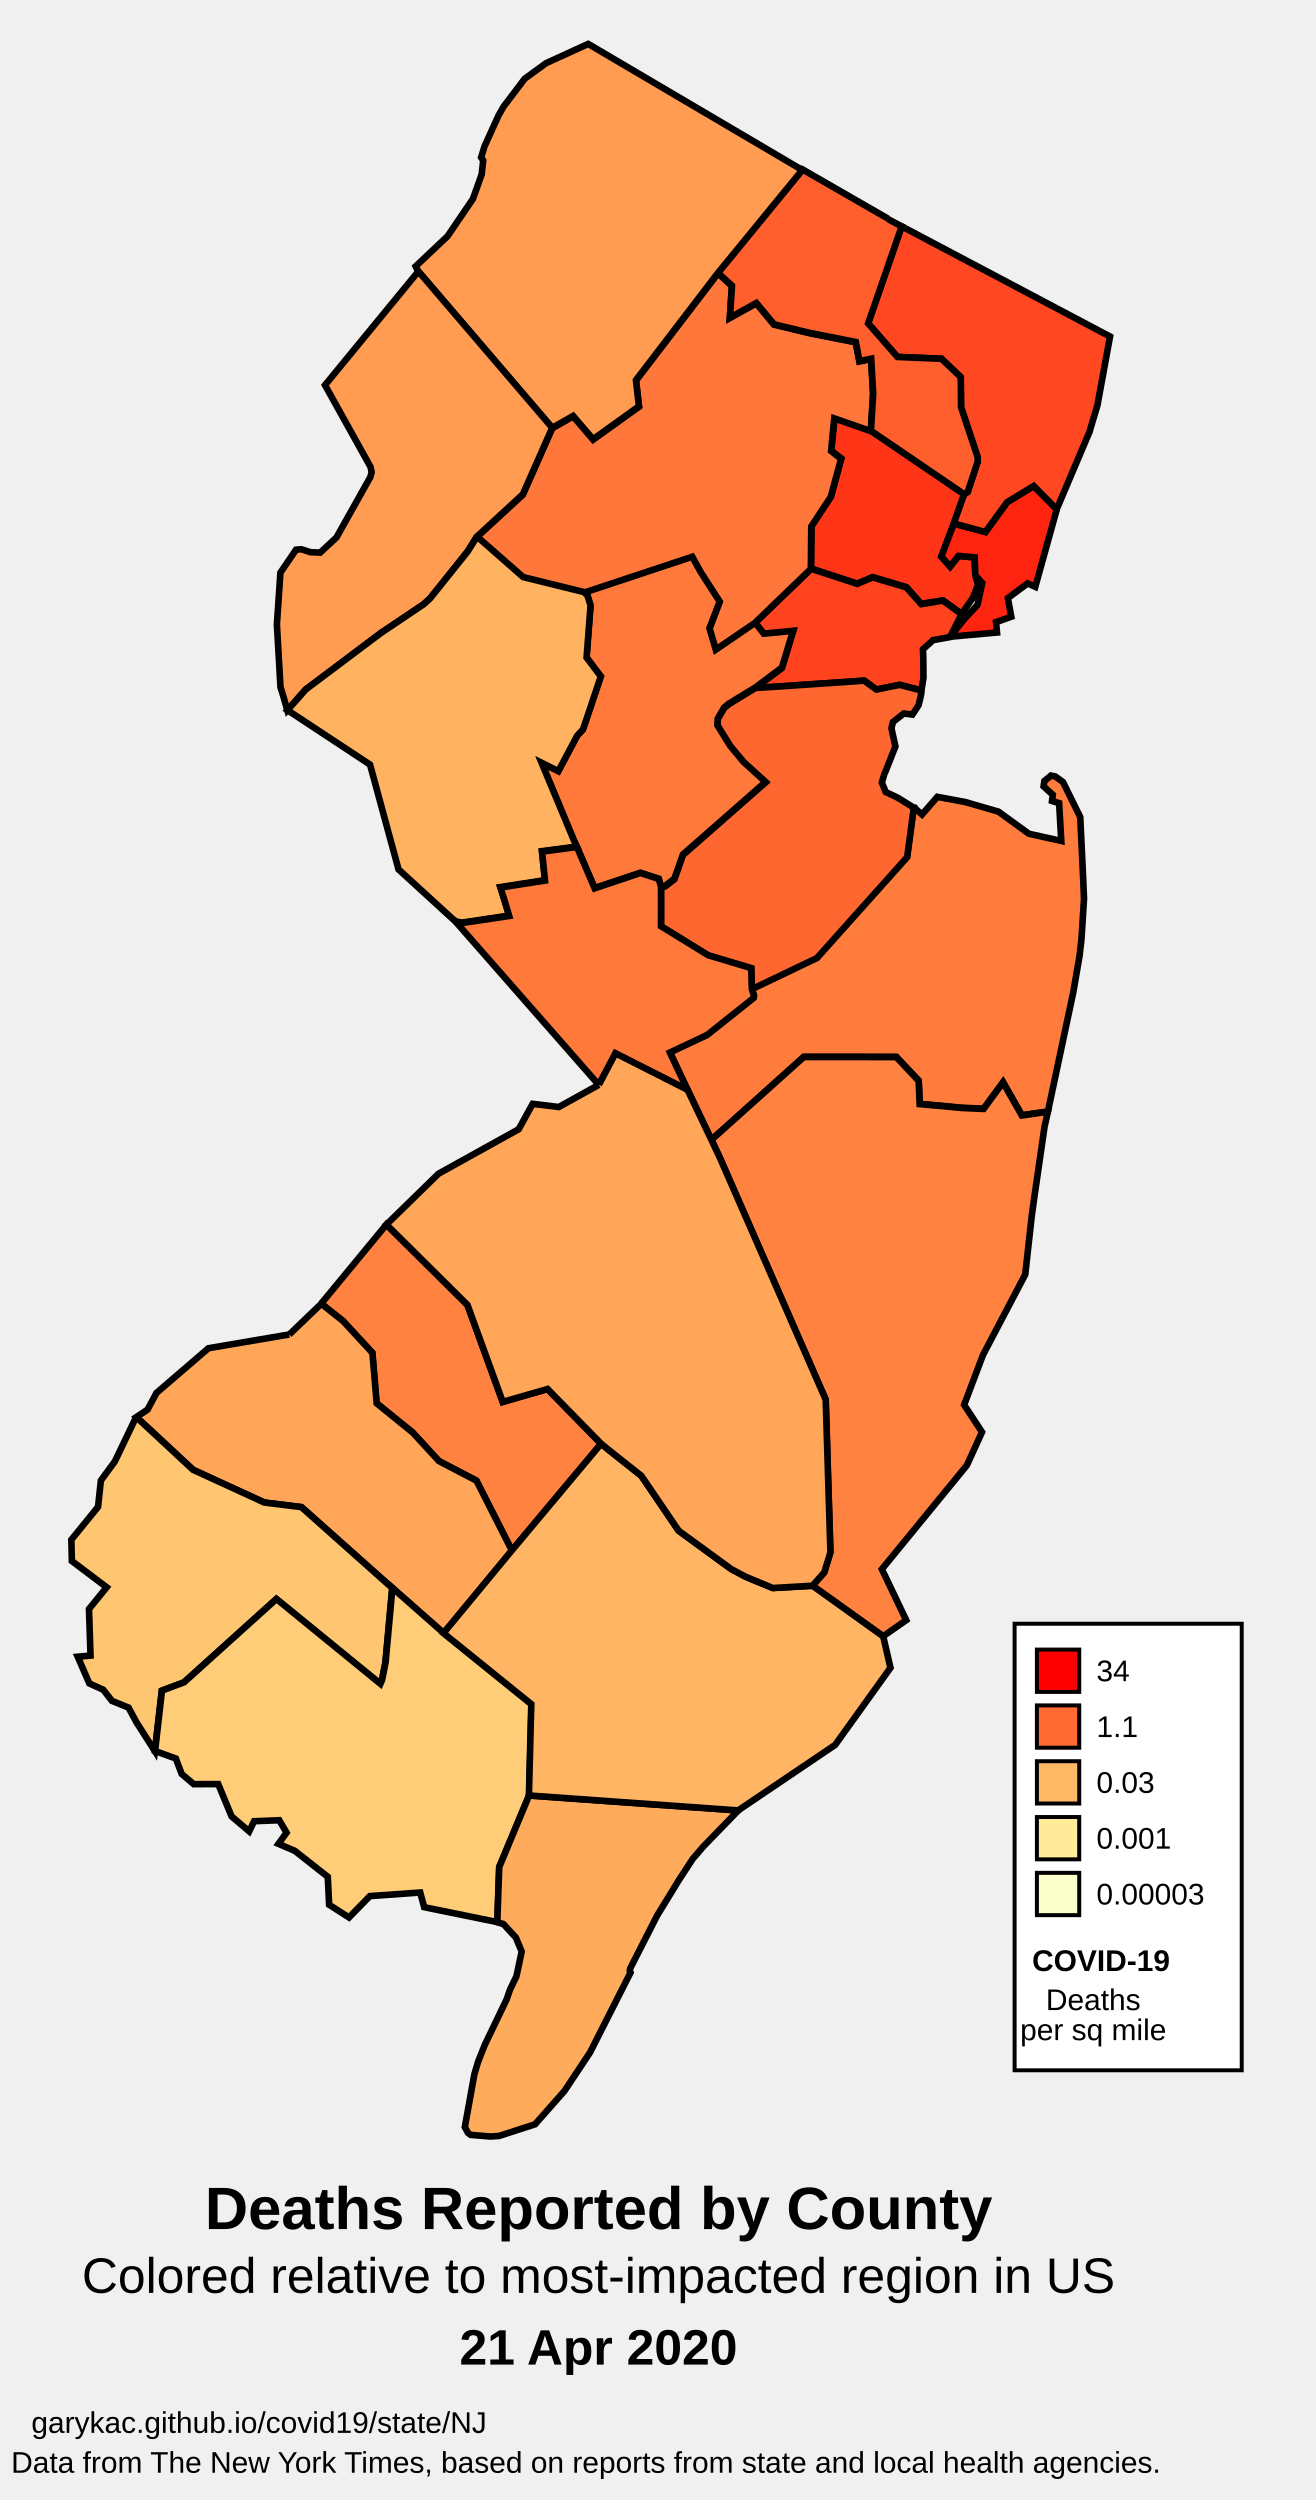
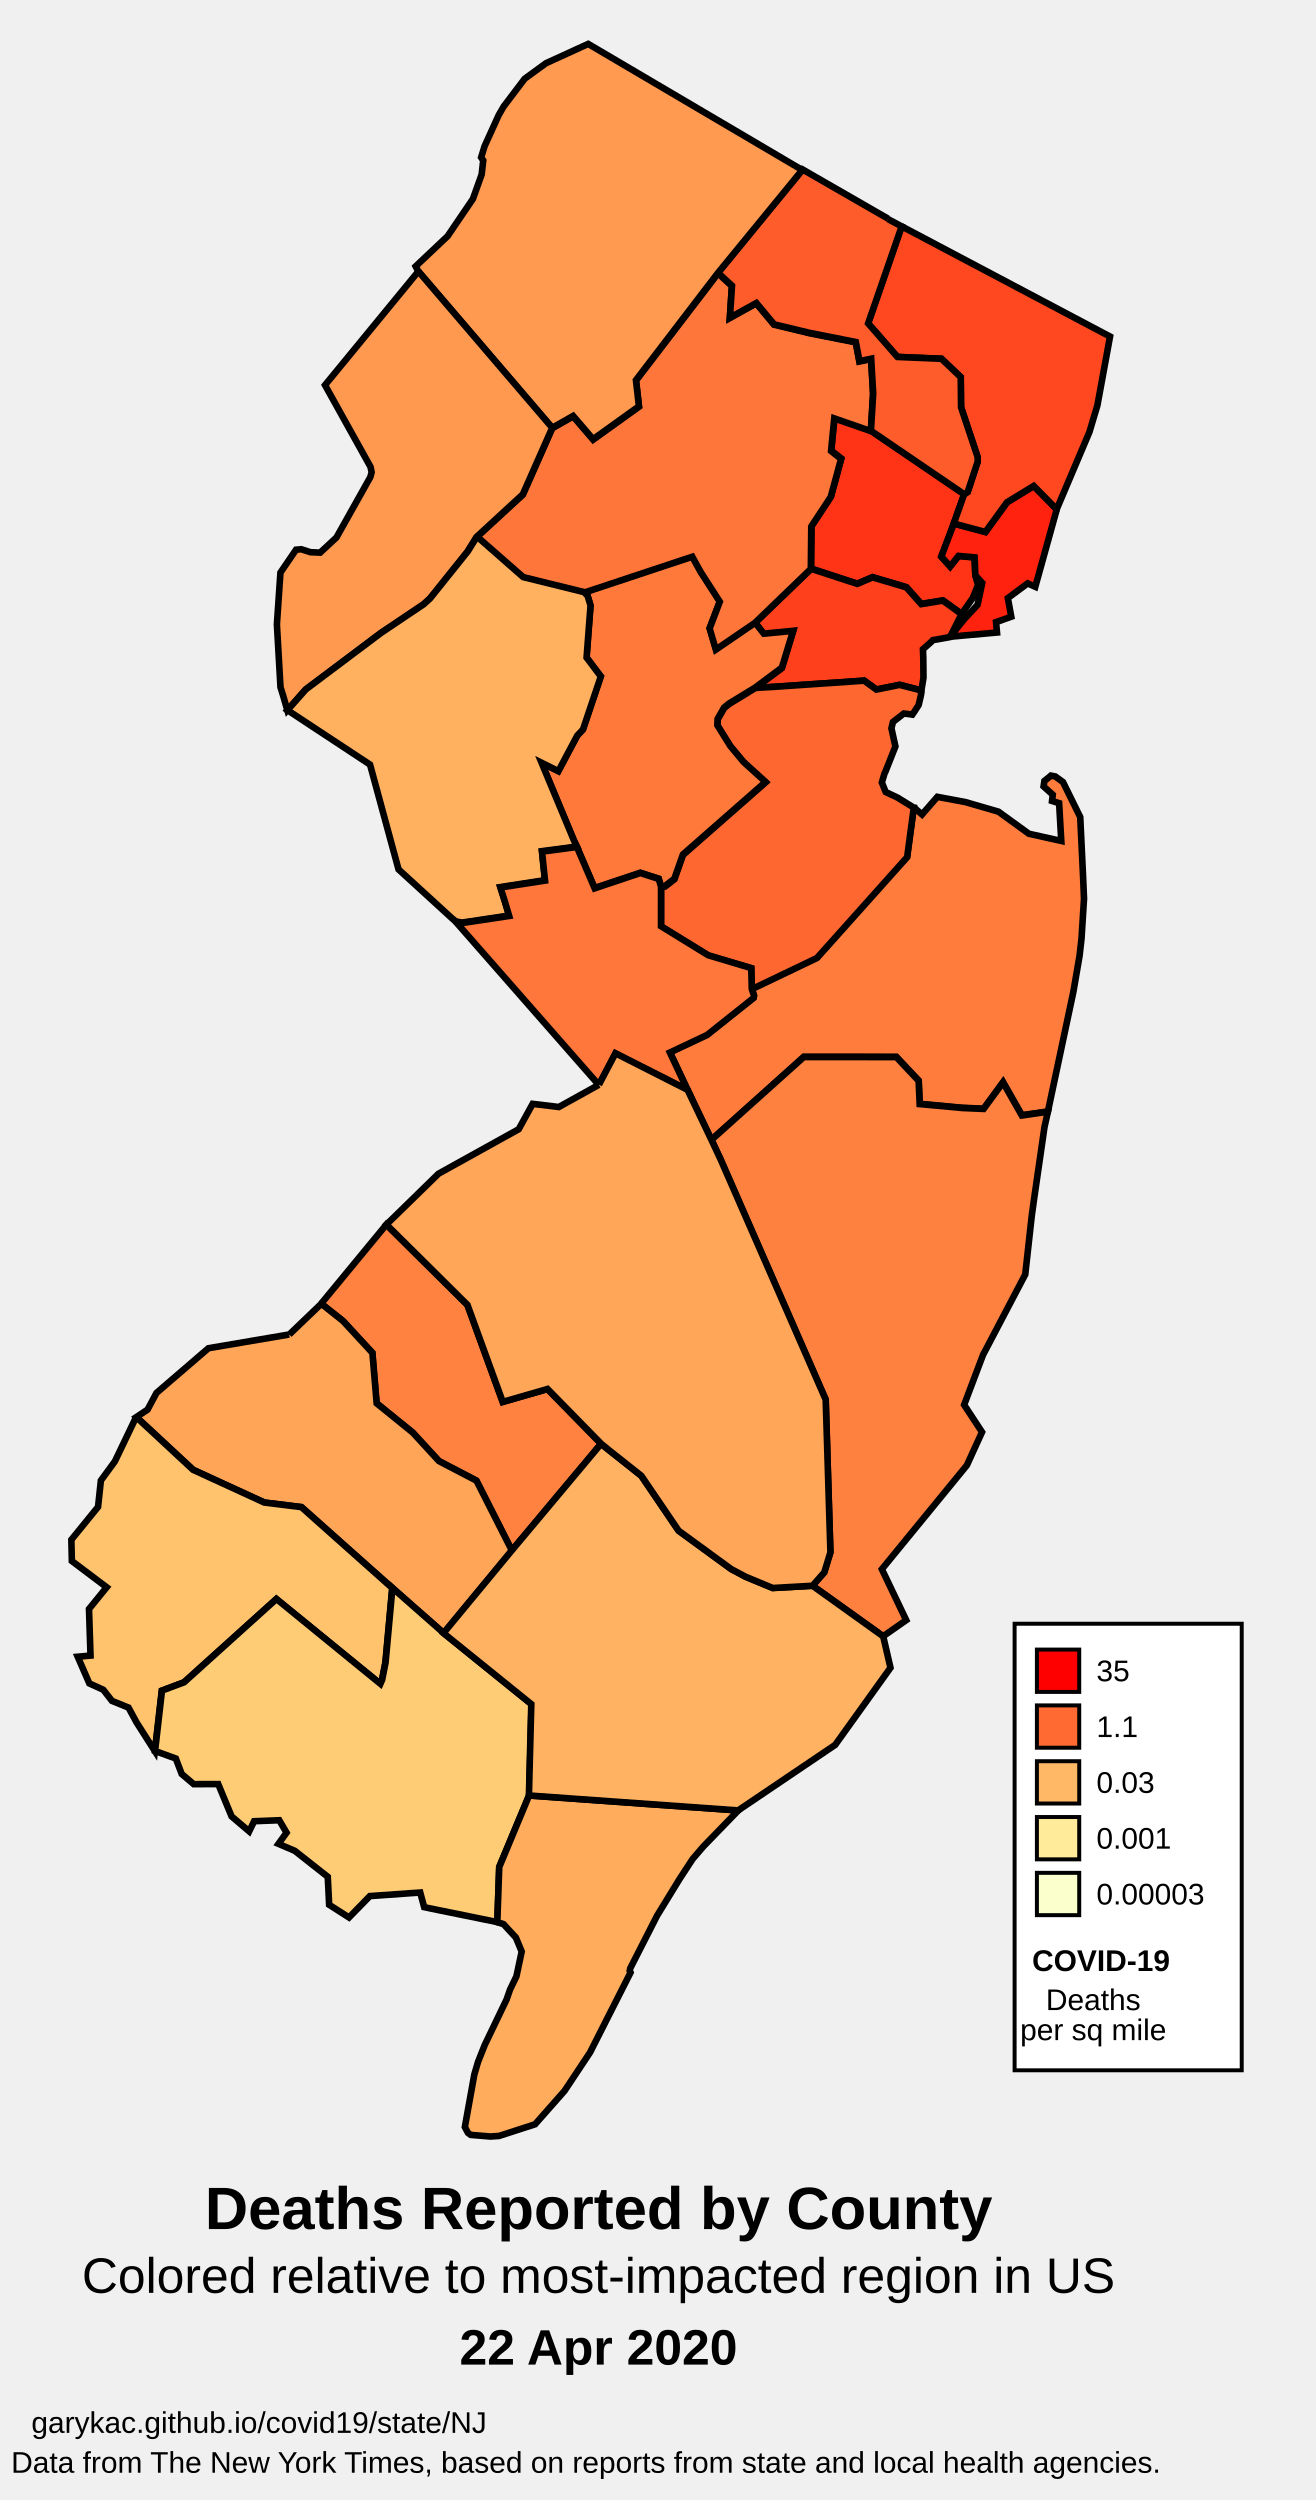
<svg xmlns="http://www.w3.org/2000/svg" width="330" height="627.07" version="1.0" id="svg2">
  <defs id="defs9439" />
  <style id="style6">
  #counties {fill:#d0d0d0;stroke:#000;stroke-width:.178;} 
  #borders {fill:none;stroke:#221e1f;stroke-width:.891;} 
  #separator {fill:none;stroke:#a9a9a9;stroke-width:2.318;}
  #legend-1 {fill:#ff0000;}
  #legend-2 {fill:#ff6a32;}
  #legend-3 {fill:#ffb866;}
  #legend-4 {fill:#ffeb99;}
  #legend-5 {fill:#faffcc;}
-   #c34041 {fill:#ff9c51;}
-   #c34039 {fill:#ff431e;}
-   #c34019 {fill:#ffb361;}
-   #c34011 {fill:#ffcc77;}
-   #c34013 {fill:#ff3517;}
-   #c34015 {fill:#ffa658;}
-   #c34017 {fill:#ff2410;}
-   #c34009 {fill:#ffab5c;}
-   #c34003 {fill:#ff4721;}
-   #c34001 {fill:#ffb563;}
-   #c34007 {fill:#ff8241;}
+   #c34041 {fill:#ff994f;}
+   #c34039 {fill:#ff401d;}
+   #c34019 {fill:#ffb160;}
+   #c34011 {fill:#ffcc76;}
+   #c34013 {fill:#ff3417;}
+   #c34015 {fill:#ffa557;}
+   #c34017 {fill:#ff220f;}
+   #c34009 {fill:#ffac5c;}
+   #c34003 {fill:#ff4720;}
+   #c34001 {fill:#ffb362;}
+   #c34007 {fill:#ff8240;}
  #c34005 {fill:#ffa658;}
-   #c34021 {fill:#ff793b;}
+   #c34021 {fill:#ff773a;}
  #c34025 {fill:#ff7c3d;}
-   #c34037 {fill:#ff9c51;}
+   #c34037 {fill:#ff9a50;}
  #c34035 {fill:#ff793b;}
-   #c34033 {fill:#ffc671;}
-   #c34031 {fill:#ff5f2d;}
+   #c34033 {fill:#ffc36e;}
+   #c34031 {fill:#ff5c2b;}
  #c34023 {fill:#ff6731;}
-   #c34027 {fill:#ff773a;}
-   #c34029 {fill:#ff8241;}
+   #c34027 {fill:#ff763a;}
+   #c34029 {fill:#ff8140;}
 </style>
  <g id="layer1" style="display:inline" transform="translate(0,1.0703125e-5)">
    <g id="g10509" transform="translate(-622.3246,8.460373)">
      <rect y="398.82" x="876.817" height="112.008" width="56.966" id="rect10421" style="fill:#ffffff;fill-opacity:1;stroke:#000000;stroke-width:1;stroke-linecap:round;stroke-linejoin:miter;stroke-miterlimit:4;stroke-dasharray:none;stroke-dashoffset:0;stroke-opacity:1" />
      <rect y="405.301" x="882.409" height="10.615" width="10.615" id="legend-1" style="stroke:#000000;stroke-width:1" />
      <rect style="stroke:#000000;stroke-width:1" id="legend-2" width="10.615" height="10.615" x="882.409" y="419.301" />
      <rect y="433.301" x="882.409" height="10.615" width="10.615" id="legend-3" style="stroke:#000000;stroke-width:1" />
      <rect style="stroke:#000000;stroke-width:1" id="legend-4" width="10.615" height="10.615" x="882.409" y="447.301" />
      <rect y="461.301" x="882.409" height="10.615" width="10.615" id="legend-5" style="stroke:#000000;stroke-width:1" />
      <text id="text10456" y="413.239" x="897.338" style="font-style:normal;font-weight:normal;font-size:7.5px;line-height:125%;font-family:sans-serif;letter-spacing:0px;word-spacing:0px;fill:#000000;fill-opacity:1;stroke:none;stroke-width:1px;stroke-linecap:butt;stroke-linejoin:miter;stroke-opacity:1" xml:space="preserve">
-         <tspan style="font-style:normal;font-variant:normal;font-weight:normal;font-stretch:normal;font-family:Arial;-inkscape-font-specification:Arial" y="413.239" x="897.338" id="tspan10458">34</tspan>
+         <tspan style="font-style:normal;font-variant:normal;font-weight:normal;font-stretch:normal;font-family:Arial;-inkscape-font-specification:Arial" y="413.239" x="897.338" id="tspan10458">35</tspan>
      </text>
      <text xml:space="preserve" style="font-style:normal;font-weight:normal;font-size:7.5px;line-height:125%;font-family:sans-serif;letter-spacing:0px;word-spacing:0px;fill:#000000;fill-opacity:1;stroke:none;stroke-width:1px;stroke-linecap:butt;stroke-linejoin:miter;stroke-opacity:1" x="897.338" y="427.239" id="text10460">
        <tspan id="tspan10462" x="897.338" y="427.239" style="font-style:normal;font-variant:normal;font-weight:normal;font-stretch:normal;font-family:Arial;-inkscape-font-specification:Arial">1.1</tspan>
      </text>
      <text id="text10464" y="441.239" x="897.338" style="font-style:normal;font-weight:normal;font-size:7.5px;line-height:125%;font-family:sans-serif;letter-spacing:0px;word-spacing:0px;fill:#000000;fill-opacity:1;stroke:none;stroke-width:1px;stroke-linecap:butt;stroke-linejoin:miter;stroke-opacity:1" xml:space="preserve">
        <tspan style="font-style:normal;font-variant:normal;font-weight:normal;font-stretch:normal;font-family:Arial;-inkscape-font-specification:Arial" y="441.239" x="897.338" id="tspan10466">0.03</tspan>
      </text>
      <text xml:space="preserve" style="font-style:normal;font-weight:normal;font-size:7.5px;line-height:125%;font-family:sans-serif;letter-spacing:0px;word-spacing:0px;fill:#000000;fill-opacity:1;stroke:none;stroke-width:1px;stroke-linecap:butt;stroke-linejoin:miter;stroke-opacity:1" x="897.338" y="455.239" id="text10468">
        <tspan id="tspan10470" x="897.338" y="455.239" style="font-style:normal;font-variant:normal;font-weight:normal;font-stretch:normal;font-family:Arial;-inkscape-font-specification:Arial">0.001</tspan>
      </text>
      <text id="text10472" y="469.239" x="897.338" style="font-style:normal;font-weight:normal;font-size:7.5px;line-height:125%;font-family:sans-serif;letter-spacing:0px;word-spacing:0px;fill:#000000;fill-opacity:1;stroke:none;stroke-width:1px;stroke-linecap:butt;stroke-linejoin:miter;stroke-opacity:1" xml:space="preserve">
        <tspan style="font-style:normal;font-variant:normal;font-weight:normal;font-stretch:normal;font-family:Arial;-inkscape-font-specification:Arial" y="469.239" x="897.338" id="tspan10474">0.00003</tspan>
      </text>
      <g transform="translate(0,-2.192453)" id="g10492">
        <text xml:space="preserve" style="font-style:normal;font-weight:normal;font-size:7.5px;line-height:125%;font-family:sans-serif;text-align:center;letter-spacing:0px;word-spacing:0px;text-anchor:middle;fill:#000000;fill-opacity:1;stroke:none;stroke-width:1px;stroke-linecap:butt;stroke-linejoin:miter;stroke-opacity:1" x="905.319" y="497.919" id="text10480">
          <tspan id="tspan10482" x="905.319" y="497.919" style="font-style:normal;font-variant:normal;font-weight:normal;font-stretch:normal;font-family:Arial;-inkscape-font-specification:Arial;text-align:center;text-anchor:middle">Deaths</tspan>
        </text>
        <text id="text10484" y="505.458" x="905.319" style="font-style:normal;font-weight:normal;font-size:7.5px;line-height:125%;font-family:sans-serif;text-align:center;letter-spacing:0px;word-spacing:0px;text-anchor:middle;fill:#000000;fill-opacity:1;stroke:none;stroke-width:1px;stroke-linecap:butt;stroke-linejoin:miter;stroke-opacity:1" xml:space="preserve">
          <tspan style="font-style:normal;font-variant:normal;font-weight:normal;font-stretch:normal;font-family:Arial;-inkscape-font-specification:Arial;text-align:center;text-anchor:middle" y="505.458" x="905.319" id="tspan10486">per sq mile</tspan>
        </text>
      </g>
      <text id="text10488" y="485.919" x="905.319" style="font-style:normal;font-weight:normal;font-size:7.5px;line-height:125%;font-family:sans-serif;text-align:center;letter-spacing:0px;word-spacing:0px;text-anchor:middle;fill:#000000;fill-opacity:1;stroke:none;stroke-width:1px;stroke-linecap:butt;stroke-linejoin:miter;stroke-opacity:1" xml:space="preserve">
        <tspan style="font-style:normal;font-variant:normal;font-weight:bold;font-stretch:normal;font-family:Arial;-inkscape-font-specification:'Arial Bold';text-align:center;text-anchor:middle" y="485.919" x="905.319" id="tspan10490">COVID-19</tspan>
      </text>
    </g>
    <text xml:space="preserve" style="font-style:normal;font-weight:normal;font-size:7.5px;line-height:125%;font-family:sans-serif;text-align:center;letter-spacing:0px;word-spacing:0px;text-anchor:middle;fill:#000000;fill-opacity:1;stroke:none;stroke-width:1px;stroke-linecap:butt;stroke-linejoin:miter;stroke-opacity:1" x="151.849" y="620.237" id="text10498">
      <tspan id="tspan10500" x="151.849" y="620.237" style="font-style:normal;font-variant:normal;font-weight:normal;font-stretch:normal;font-family:Arial;-inkscape-font-specification:Arial;text-align:center;text-anchor:middle">Data from The New York Times, based on reports from state and local health agencies.</tspan>
    </text>
    <g id="g10510" transform="translate(-504.6264,0.4679467)">
      <text xml:space="preserve" style="font-style:normal;font-weight:normal;font-size:7.5px;line-height:125%;font-family:sans-serif;text-align:center;letter-spacing:0px;word-spacing:0px;text-anchor:middle;fill:#000000;fill-opacity:1;stroke:none;stroke-width:1px;stroke-linecap:butt;stroke-linejoin:miter;stroke-opacity:1" x="661.613" y="558.64" id="text10502">
        <tspan id="tspan10504" x="661.613" y="558.64" style="font-style:normal;font-variant:normal;font-weight:bold;font-stretch:normal;font-size:15px;font-family:Arial;-inkscape-font-specification:'Arial Bold';text-align:center;text-anchor:middle">Deaths Reported by County</tspan>
      </text>
      <text id="text10506" y="574.64" x="661.57" style="font-style:normal;font-weight:normal;font-size:7.5px;line-height:125%;font-family:sans-serif;text-align:center;letter-spacing:0px;word-spacing:0px;text-anchor:middle;fill:#000000;fill-opacity:1;stroke:none;stroke-width:1px;stroke-linecap:butt;stroke-linejoin:miter;stroke-opacity:1" xml:space="preserve">
        <tspan style="font-style:normal;font-variant:normal;font-weight:normal;font-stretch:normal;font-size:12.5px;font-family:Arial;-inkscape-font-specification:Arial;text-align:center;text-anchor:middle" y="574.64" x="661.57" id="tspan10508">Colored relative to most-impacted region in US</tspan>
      </text>
      <text xml:space="preserve" style="font-style:normal;font-weight:normal;font-size:7.5px;line-height:125%;font-family:sans-serif;text-align:center;letter-spacing:0px;word-spacing:0px;text-anchor:middle;fill:#000000;fill-opacity:1;stroke:none;stroke-width:1px;stroke-linecap:butt;stroke-linejoin:miter;stroke-opacity:1" x="661.57" y="592.64" id="text10536">
-         <tspan id="tspan10538" x="661.57" y="592.64" style="font-style:normal;font-variant:normal;font-weight:bold;font-stretch:normal;font-size:12.5px;font-family:Arial;-inkscape-font-specification:'Arial Bold';text-align:center;text-anchor:middle">21 Apr 2020</tspan>
+         <tspan id="tspan10538" x="661.57" y="592.64" style="font-style:normal;font-variant:normal;font-weight:bold;font-stretch:normal;font-size:12.5px;font-family:Arial;-inkscape-font-specification:'Arial Bold';text-align:center;text-anchor:middle">22 Apr 2020</tspan>
      </text>
    </g>
    <text id="text10516" y="610.237" x="7.866" style="font-style:normal;font-weight:normal;font-size:7.5px;line-height:125%;font-family:sans-serif;text-align:end;letter-spacing:0px;word-spacing:0px;text-anchor:end;fill:#000000;fill-opacity:1;stroke:none;stroke-width:1px;stroke-linecap:butt;stroke-linejoin:miter;stroke-opacity:1" xml:space="preserve">
      <tspan style="font-style:normal;font-variant:normal;font-weight:normal;font-stretch:normal;font-family:Arial;-inkscape-font-specification:Arial;text-align:start;text-anchor:start" y="610.237" x="7.866" id="tspan10518">garykac.github.io/covid19/state/NJ</tspan>
    </text>
  </g>
  <g id="layer2" style="display:inline;fill:#fff;stroke:#000;stroke-width:.178;" transform="translate(0,1.0703125e-5)">
    <g id="g25761" transform="matrix(9.136597,1.812447,-1.812447,9.136597,-7596.108,-3365.373)">
      <path id="c34025" d="m 898.58,212.247 0.259,0.148 0.313,-0.546 0.762,-0.009 0.929,0.08 0.919,0.424 0.894,0.021 -0.255,-0.987 -0.198,-0.021 -0.014,-0.169 -0.286,-0.171 -0.007,-0.149 0.089,-0.105 0.055,-0.07 0.121,0 0.232,0.107 0.639,0.835 0.385,1.55 0.13,0.535 0.011,0.04 0.144,1.075 0.039,0.467 0.025,0.99 -0.045,3.287 -0.669,0.236 -0.669,-0.774 -0.374,0.802 -0.571,0.088 -1.144,0.119 -0.148,-0.609 -0.715,-0.51 -2.444,0.483 -2.007,2.676 -0.893,-1.196 -0.665,-0.901 0.891,-0.659 1.034,-1.221 0,-0.06 -0.095,-0.168 1.559,-1.166 1.854,-3.136 -0.084,-1.347" style="stroke:#000" />
      <path id="c34029" d="m 894.98,222.097 2.007,-2.676 2.444,-0.483 0.715,0.51 0.148,0.609 1.144,-0.119 0.571,-0.088 0.374,-0.802 0.669,0.774 0.669,-0.235 -0.009,0.426 0.098,1.879 0.03,0.523 0.136,1.59 -0.694,2.345 -0.237,1.418 0.615,0.626 -0.226,0.956 -1.701,3.19 0.91,1.219 -0.524,0.546 -2.134,-0.967 0.241,-0.415 0.057,-0.562 -0.925,-4.009 -4.042,-5.804 -0.337,-0.458" style="stroke:#000" />
      <path id="c34013" d="m 895.48,202.527 2.797,1.189 -0.121,0.829 -0.158,0.939 0.285,0.213 0.165,-0.321 0.434,-0.045 0.112,0.469 0.122,0.237 -0.07,0.371 -0.211,0.481 -0.566,-0.259 -0.552,0.206 -0.482,-0.364 -0.945,-0.088 -0.37,0.253 -1.3,-0.157 -0.211,-1.122 0.359,-0.884 0.074,-1.059 -0.306,-0.156 -0.086,-0.878 1.032,0.144" style="stroke:#000" />
      <path id="c34039" d="m 894.62,206.487 1.3,0.157 0.37,-0.253 0.945,0.088 0.482,0.364 0.552,-0.206 0.566,0.259 -0.186,0.666 -0.356,0.141 -0.08,0.03 -0.039,0.06 -0.176,0.232 0.056,0.236 0.107,0.515 0.012,0.346 -0.604,-0.034 -0.589,0.246 -0.371,-0.171 -2.349,0.636 -0.483,0.125 0.595,-0.661 0.103,-1.03 -0.758,0.228 -0.293,-0.251 1.196,-1.719" style="stroke:#000" />
      <path id="c34017" d="m 900.8,203.627 -0.162,2.161 -0.22,-0.05 -0.445,0.492 0.187,0.474 -0.373,0.223 0.079,0.269 -1.218,0.357 0.287,-0.545 0.272,-0.441 0.01,-0.602 -0.223,-0.167 -0.112,-0.469 -0.434,0.045 -0.165,0.321 -0.285,-0.213 0.158,-0.939 0.88,0.058 0.415,-0.899 0.62,-0.571 0.729,0.496" style="stroke:#000" />
      <path id="c34003" d="m 895.22,196.967 6.081,1.819 0.027,1.884 -0.071,0.747 -0.46,2.211 -0.729,-0.496 -0.62,0.571 -0.415,0.899 -0.88,-0.058 0.121,-0.829 0.08,-0.08 0.105,-0.85 -0.025,-0.122 -0.699,-1.228 -0.166,-0.795 -0.605,-0.384 -1.173,0.182 -0.95,-0.732 0.378,-2.739" style="stroke:#000" />
      <path id="c34023" d="m 898.17,209.117 0.016,0.129 -0.009,0.273 -0.076,0.195 -0.041,0.094 -0.112,0.006 -0.119,0.01 -0.242,0.28 -0.007,0.176 0.2,0.457 -0.135,0.737 -0.011,0.03 -0.023,0.257 0.151,0.231 0.343,0.086 0.471,0.176 0.01,0 0.084,1.347 -1.854,3.136 -1.559,1.166 -0.124,-0.548 -1.204,-0.114 -1.398,-0.52 -0.207,-1.046 0.105,-0.03 0.209,-0.241 0.099,-0.686 1.802,-2.349 -0.687,-0.414 -0.435,-0.353 -0.449,-0.481 -0.025,-0.168 0.112,-0.331 0.105,-0.129 0.617,-0.568 0.483,-0.125 2.349,-0.636 0.371,0.171 0.589,-0.246 0.604,0.034" style="stroke:#000" />
      <path id="c34035" d="m 893.42,208.197 0.293,0.251 0.758,-0.228 -0.103,1.03 -0.595,0.661 -0.617,0.568 -0.105,0.129 -0.112,0.331 0.025,0.168 0.449,0.481 0.435,0.353 0.687,0.414 -1.802,2.349 -0.099,0.686 -0.209,0.241 -0.105,0.03 -0.102,-0.191 -0.515,-0.06 -1.127,0.644 -0.69,-1.004 -0.107,-0.144 -1.263,-1.884 0.487,0.132 0.313,-1.038 0.119,-0.191 0.193,-1.494 -0.475,-0.424 -0.168,-1.395 -0.128,-0.24 -0.112,-0.08 2.676,-1.519 0.299,0.356 0.664,0.688 -0.129,0.761 0.275,0.524 0.891,-0.909" style="stroke:#000" />
      <path id="c34027" d="m 890.61,199.167 0.438,0.266 0.113,0.856 0.621,-0.526 0.58,0.47 0.98,0.04 1.272,0 0.196,0.485 0.297,-0.125 0.236,0.911 0.135,0.993 -1.032,-0.144 0.086,0.878 0.306,0.156 -0.074,1.059 -0.359,0.884 0.211,1.122 -1.196,1.719 -0.891,0.909 -0.275,-0.524 0.129,-0.761 -0.664,-0.688 -0.299,-0.356 -2.676,1.519 -1.688,-0.078 -1.431,-0.828 0.994,-1.361 0.429,-1.911 0.491,-0.425 0.65,0.51 1.038,-1.109 -0.216,-0.676 1.599,-3.251" style="stroke:#000" />
      <path id="c34031" d="m 894.82,196.847 0.401,0.121 -0.378,2.739 0.95,0.732 1.173,-0.182 0.605,0.384 0.166,0.795 0.699,1.228 0.025,0.122 -0.105,0.85 -0.08,0.08 -2.797,-1.189 -0.135,-0.993 -0.236,-0.911 -0.297,0.125 -0.196,-0.485 -1.272,0 -0.98,-0.04 -0.58,-0.47 -0.621,0.526 -0.113,-0.856 -0.438,-0.266 1.694,-3.173 2.516,0.852" style="stroke:#000" />
      <path id="c34037" d="m 892.3,195.997 -1.694,3.173 -1.599,3.251 0.216,0.676 -1.038,1.109 -0.65,-0.51 -0.491,0.425 -4.356,-3.432 -0.096,-0.119 0.685,-0.963 0.474,-1.118 0.103,-0.692 -0.032,-0.378 -0.071,-0.07 0.032,-0.313 0.209,-0.892 0.087,-0.257 0.41,-0.843 0.481,-0.522 1.014,-0.731 6.315,2.209" style="stroke:#000" />
      <path id="c34041" d="m 882.69,200.687 4.356,3.432 -0.429,1.911 -0.994,1.361 -0.166,0.44 -0.749,1.439 -0.137,0.185 -0.979,0.983 -1.688,1.884 -0.376,0.644 -0.187,-0.362 -0.114,-0.209 -0.424,-1.64 -0.178,-1.387 0.292,-0.686 0.136,-0.04 0.257,0.03 0.26,-0.04 0.351,-0.486 0.578,-1.771 0.009,-0.135 -0.057,-0.136 -1.631,-1.922 1.872,-3.496" style="stroke:#000" />
      <path id="c34019" d="m 885.63,207.387 1.431,0.828 1.688,0.078 0.112,0.08 0.128,0.24 0.168,1.395 0.475,0.424 -0.193,1.494 -0.119,0.191 -0.313,1.038 -0.487,-0.132 1.263,1.884 0.107,0.144 -0.896,0.304 0.231,0.75 -1.141,0.416 0.179,0.327 0.201,0.379 -1.211,0.435 -0.168,0 -0.114,-0.06 -1.671,-1.013 -1.302,-2.619 -2.466,-1.005 0.376,-0.644 1.688,-1.884 0.979,-0.983 0.137,-0.185 0.749,-1.439 0.166,-0.44" style="stroke:#000" />
      <path id="c34021" d="m 889.89,215.057 0.69,1.004 1.127,-0.644 0.515,0.06 0.102,0.191 0.207,1.046 1.398,0.52 1.204,0.114 0.124,0.548 0.095,0.168 0,0.06 -1.034,1.221 -0.891,0.659 0.665,0.901 -2.096,-0.588 -0.273,0.918 -4.636,-3.561 0.168,0 1.211,-0.435 -0.201,-0.379 -0.179,-0.327 1.141,-0.416 -0.231,-0.75 0.896,-0.304" style="stroke:#000" />
      <path id="c34007" d="m 885.53,228.467 1.309,-2.433 2.562,1.698 1.44,2.377 1.115,-0.576 1.705,1.167 -1.801,3.288 -1.304,-1.662 -1.094,-0.321 -0.843,-0.617 -1.105,-0.583 -0.377,-1.311 -0.94,-0.685 -0.667,-0.344" style="stroke:#000" />
      <path id="c34015" d="m 884.85,229.447 0.686,-0.981 0.667,0.344 0.94,0.685 0.377,1.311 1.105,0.583 0.843,0.617 1.094,0.321 1.304,1.662 -1.371,2.54 -1.592,-0.925 -2.823,-1.661 -1.006,0.073 -2.052,-0.491 -1.777,-1.097 0.256,-0.255 0.149,-0.489 1.138,-1.452 2.061,-0.786" style="stroke:#000" />
      <path id="c34033" d="m 881.24,232.427 1.777,1.097 2.052,0.491 1.006,-0.073 2.823,1.661 0.21,2.007 0,0.476 -0.025,0.113 -3.19,-1.696 -2.002,2.684 -0.542,0.336 0.134,1.632 -0.632,-0.66 -0.291,-0.351 -0.473,-0.091 -0.287,-0.248 -0.402,-0.095 -0.447,-0.644 0.332,-0.097 -0.284,-1.223 0.353,-0.666 -1.057,-0.511 -0.125,-0.56 0.533,-1.007 -0.063,-0.712 0.269,-0.578 0.329,-1.282" style="stroke:#000" />
      <path id="c34011" d="m 893.6,240.367 -0.413,2.044 0.238,1.466 -2.01,-0.011 -0.182,-0.367 -1.311,0.359 -0.439,0.674 -0.591,-0.232 -0.183,-0.731 -1.006,-0.513 -0.469,-0.099 0.155,-0.338 -0.258,-0.29 -0.658,0.157 -0.078,0.294 -0.543,-0.303 -0.522,-0.783 -0.648,0.13 -0.37,-0.206 -0.236,-0.377 -0.588,-0.09 -0.134,-1.632 0.542,-0.336 2.002,-2.684 3.19,1.696 0.025,-0.113 0,-0.476 -0.21,-2.007 1.592,0.925 2.692,1.415 0.416,2.426" style="stroke:#000" />
      <path id="c34009" d="m 893.6,240.367 5.604,-0.701 -0.733,1.134 -0.218,0.387 -0.248,0.617 -0.394,1.067 -0.433,1.53 0,0.07 0.007,0.01 0.023,0.03 -0.651,2.323 -0.472,1.148 -0.604,1.038 -0.891,0.497 -0.225,0.06 -0.53,0.06 -0.082,-0.04 -0.112,-0.137 -0.025,-1.437 0.032,-0.355 0.089,-0.481 0.339,-1.318 0.039,-0.28 0.099,-0.38 0.009,-0.682 -0.227,-0.339 -0.396,-0.289 -0.175,-0.02 -0.238,-1.466 0.413,-2.044" style="stroke:#000" />
      <path id="c34001" d="m 902.12,234.307 0.357,0.792 -1.056,2.326 -2.221,2.241 -5.604,0.701 -0.416,-2.426 -2.692,-1.415 1.371,-2.54 1.801,-3.288 0.242,0.128 0.986,0.507 1.273,1.255 1.59,0.738 0.426,0.128 0.77,0.154 1.038,-0.268 2.134,0.967" style="stroke:#000" />
      <path id="c34005" d="m 891.72,221.227 0.273,-0.918 2.096,0.588 0.893,1.196 0.337,0.458 4.042,5.804 0.925,4.009 -0.057,0.562 -0.241,0.415 -1.038,0.268 -0.77,-0.154 -0.426,-0.128 -1.59,-0.738 -1.273,-1.255 -0.986,-0.507 -0.242,-0.128 -1.705,-1.167 -1.115,0.576 -1.44,-2.377 -2.562,-1.698 1.109,-1.616 1.885,-1.595 0.236,-0.743 0.707,-0.054 0.942,-0.797" style="stroke:#000" />
    </g>
  </g>
</svg>
